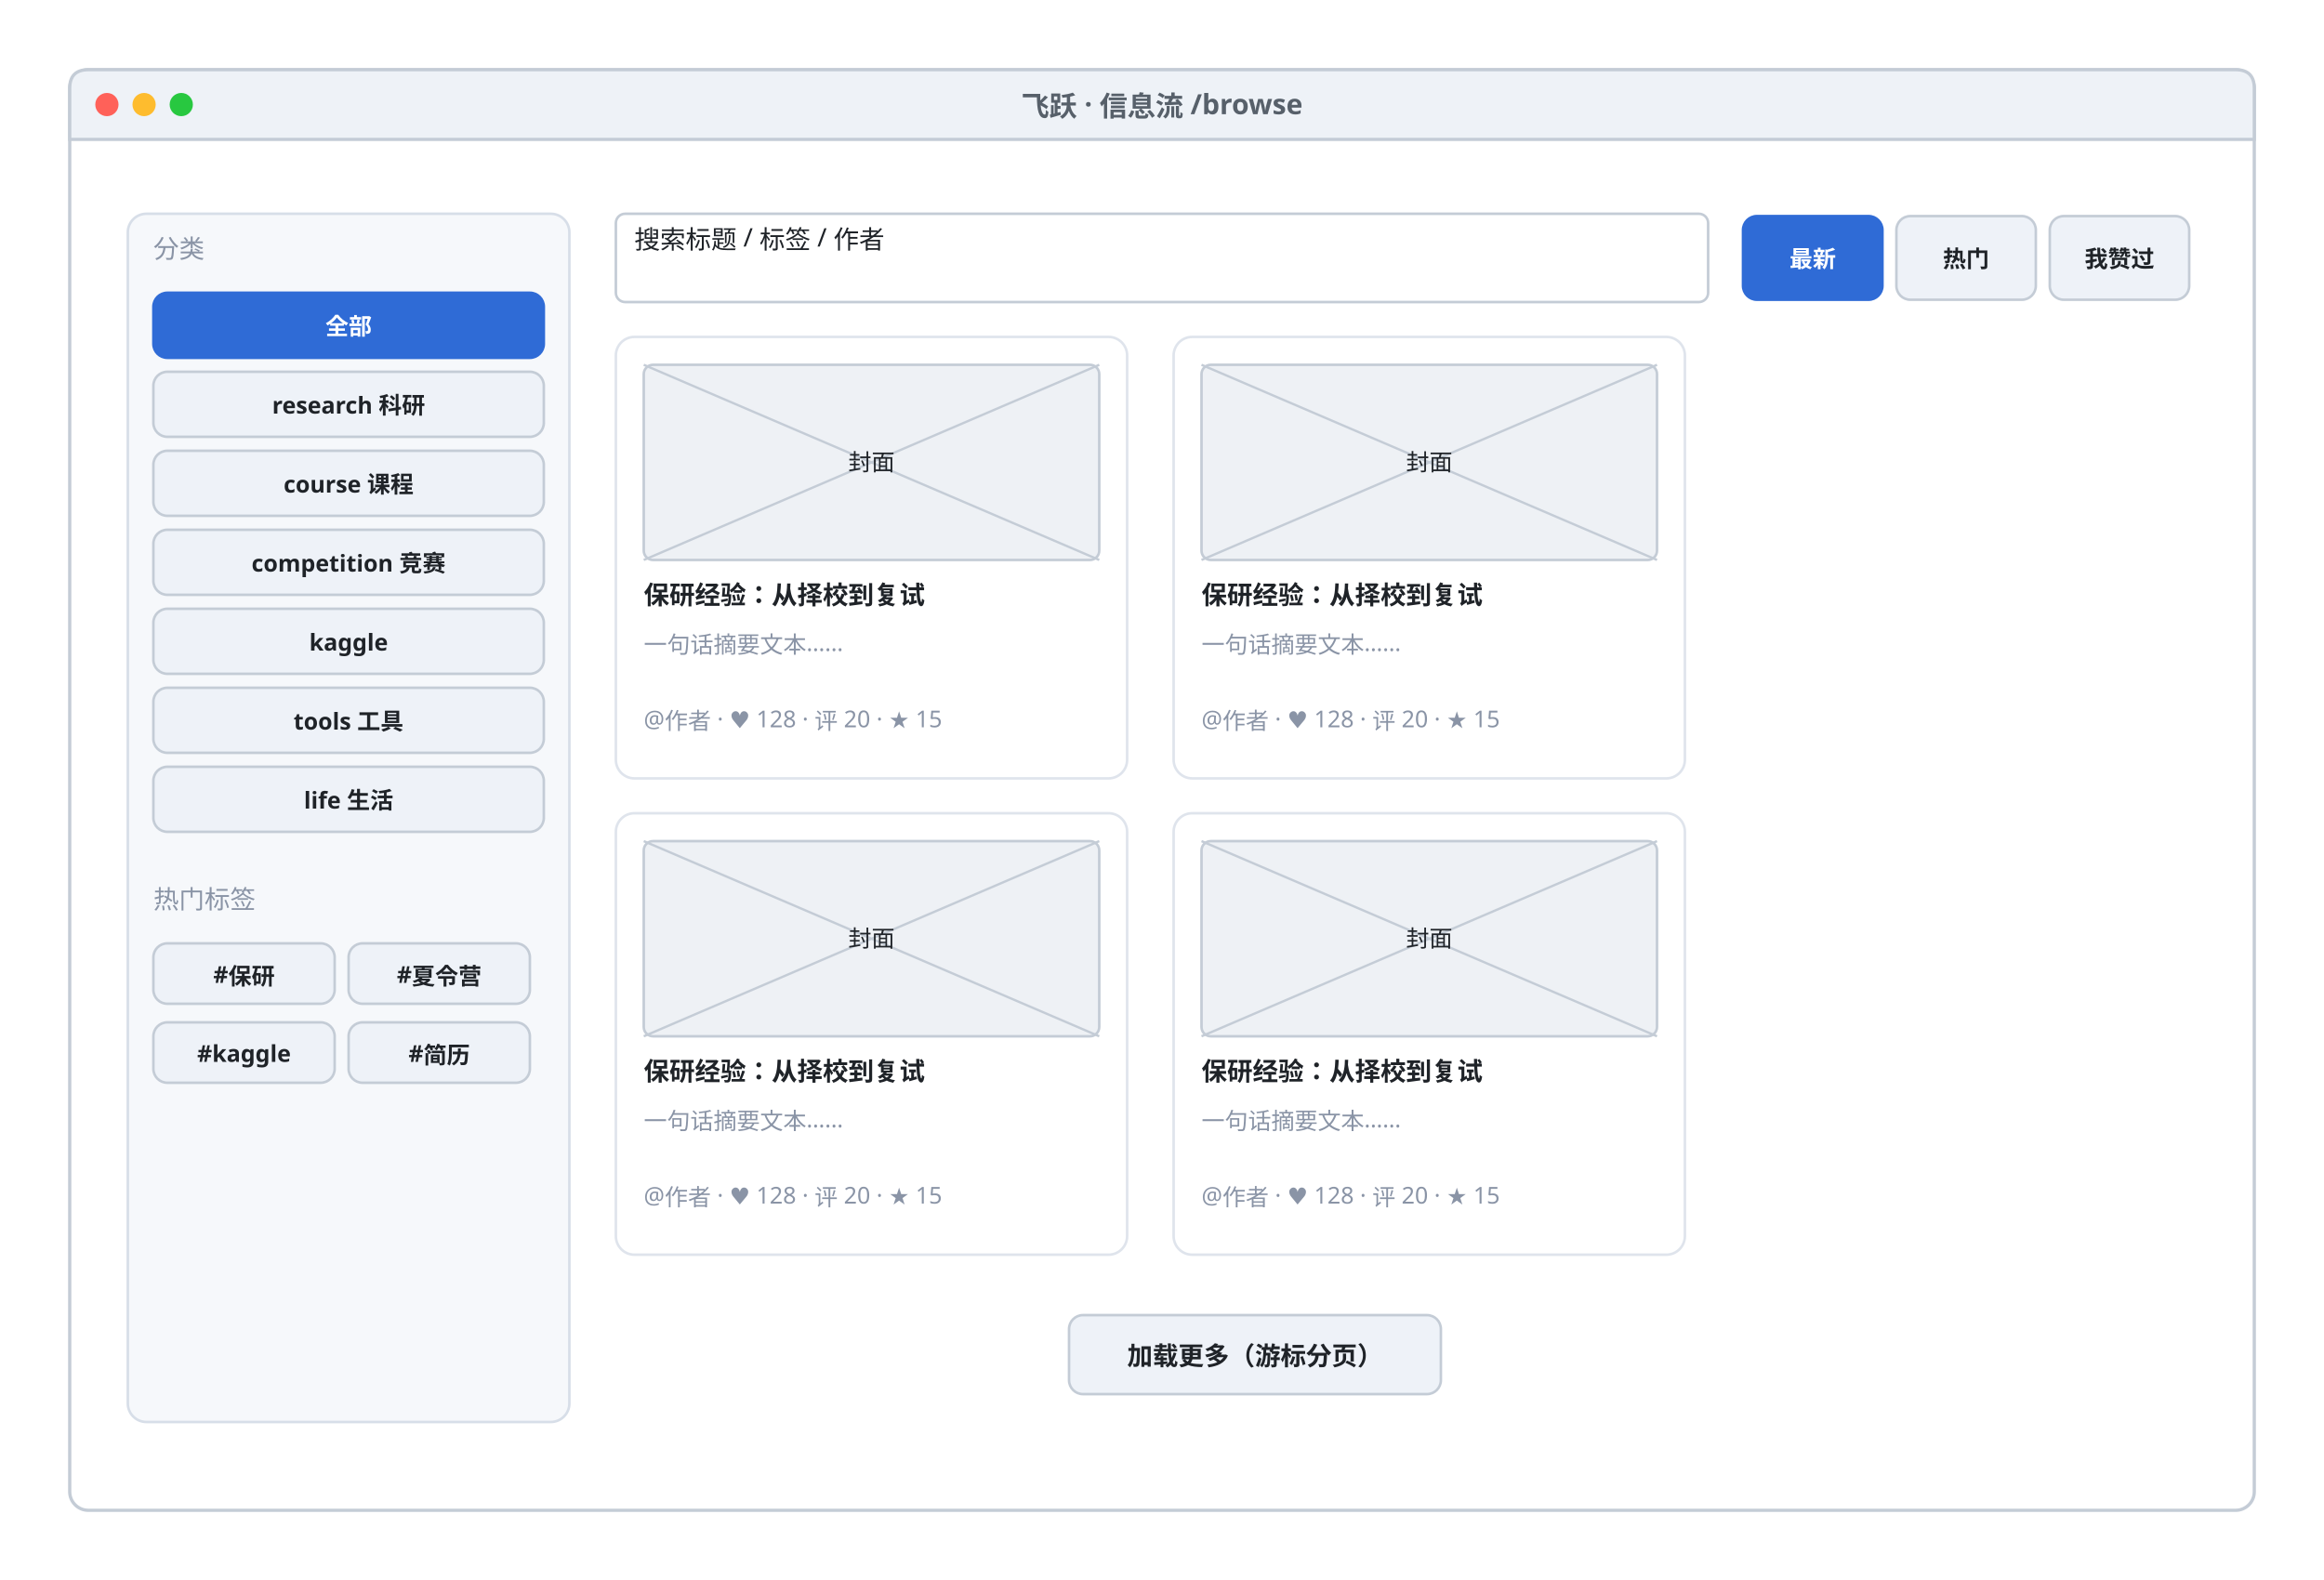
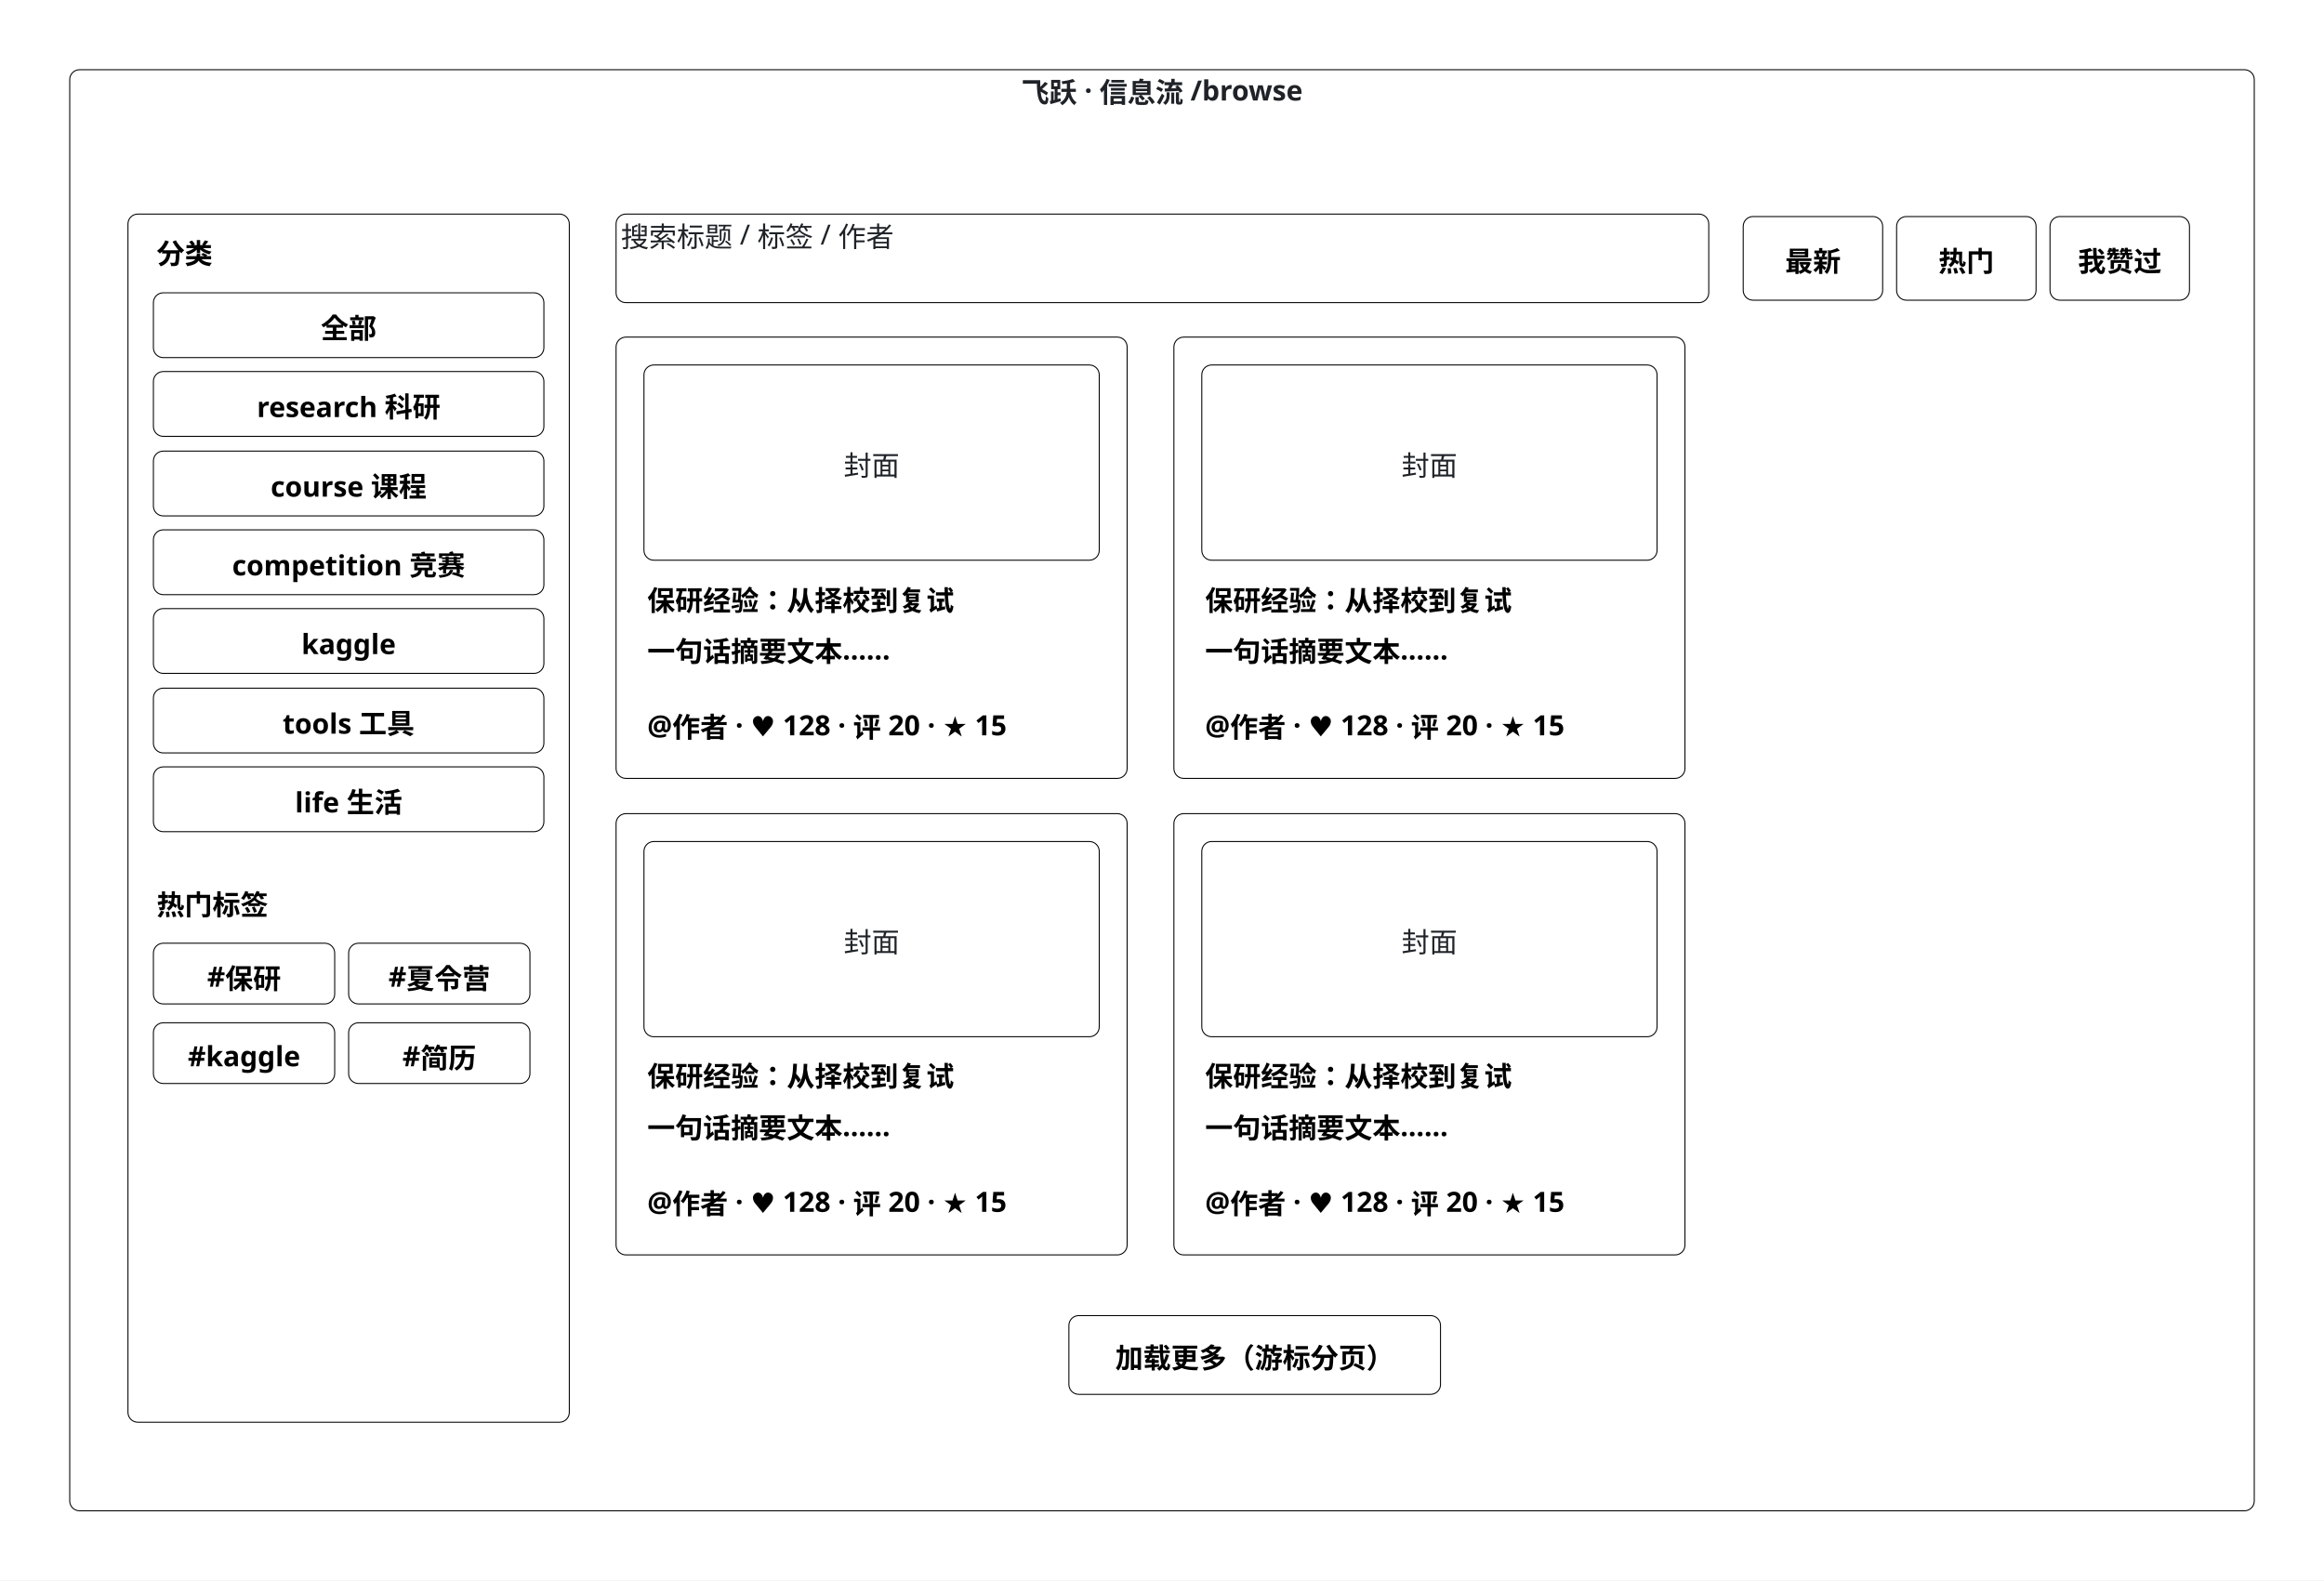
- <svg xmlns="http://www.w3.org/2000/svg" width="1000" height="680" viewBox="0 0 1000 680" font-family="WenQuanYi Zen Hei, Microsoft YaHei, SimSun, sans-serif">
-   <rect x="0" y="0" width="1000" height="680" fill="#ffffff" />
-   <rect x="30" y="30" width="940" height="620" rx="8" fill="#ffffff" stroke="#c4ccd6" stroke-width="1.4" />
-   <path d="M30 60 L30 38 Q30 30 38 30 L962 30 Q970 30 970 38 L970 60 Z" fill="#eef2f7" stroke="#c4ccd6" stroke-width="1.4" />
-   <circle cx="46" cy="45" r="5" fill="#ff6159" />
-   <circle cx="62" cy="45" r="5" fill="#febc2e" />
-   <circle cx="78" cy="45" r="5" fill="#28c840" />
-   <text x="500.0" y="50.0" font-family="WenQuanYi Zen Hei, Microsoft YaHei, SimSun, sans-serif" font-size="12" text-anchor="middle" font-weight="bold" fill="#57606a">飞跃 · 信息流  /browse</text>
-   <rect x="55" y="92" width="190" height="520" rx="8" fill="#f6f8fb" stroke="#d7dee8" stroke-width="1.1" />
-   <text x="66.0" y="111.0" font-family="WenQuanYi Zen Hei, Microsoft YaHei, SimSun, sans-serif" font-size="11" text-anchor="start" fill="#8a94a6">分类</text>
-   <rect x="66" y="126" width="168" height="28" rx="6" fill="#2f6bd6" stroke="#2f6bd6" stroke-width="1.1" />
-   <text x="150.0" y="144.0" font-family="WenQuanYi Zen Hei, Microsoft YaHei, SimSun, sans-serif" font-size="10" text-anchor="middle" font-weight="bold" fill="#ffffff">全部</text>
-   <rect x="66" y="160" width="168" height="28" rx="6" fill="#eef2f8" stroke="#c4ccd6" stroke-width="1.1" />
-   <text x="150.0" y="178.0" font-family="WenQuanYi Zen Hei, Microsoft YaHei, SimSun, sans-serif" font-size="10" text-anchor="middle" font-weight="bold" fill="#1f2328">research 科研</text>
-   <rect x="66" y="194" width="168" height="28" rx="6" fill="#eef2f8" stroke="#c4ccd6" stroke-width="1.1" />
-   <text x="150.0" y="212.0" font-family="WenQuanYi Zen Hei, Microsoft YaHei, SimSun, sans-serif" font-size="10" text-anchor="middle" font-weight="bold" fill="#1f2328">course 课程</text>
-   <rect x="66" y="228" width="168" height="28" rx="6" fill="#eef2f8" stroke="#c4ccd6" stroke-width="1.1" />
-   <text x="150.0" y="246.0" font-family="WenQuanYi Zen Hei, Microsoft YaHei, SimSun, sans-serif" font-size="10" text-anchor="middle" font-weight="bold" fill="#1f2328">competition 竞赛</text>
-   <rect x="66" y="262" width="168" height="28" rx="6" fill="#eef2f8" stroke="#c4ccd6" stroke-width="1.1" />
-   <text x="150.0" y="280.0" font-family="WenQuanYi Zen Hei, Microsoft YaHei, SimSun, sans-serif" font-size="10" text-anchor="middle" font-weight="bold" fill="#1f2328">kaggle</text>
-   <rect x="66" y="296" width="168" height="28" rx="6" fill="#eef2f8" stroke="#c4ccd6" stroke-width="1.1" />
-   <text x="150.0" y="314.0" font-family="WenQuanYi Zen Hei, Microsoft YaHei, SimSun, sans-serif" font-size="10" text-anchor="middle" font-weight="bold" fill="#1f2328">tools 工具</text>
-   <rect x="66" y="330" width="168" height="28" rx="6" fill="#eef2f8" stroke="#c4ccd6" stroke-width="1.1" />
-   <text x="150.0" y="348.0" font-family="WenQuanYi Zen Hei, Microsoft YaHei, SimSun, sans-serif" font-size="10" text-anchor="middle" font-weight="bold" fill="#1f2328">life 生活</text>
-   <text x="66.0" y="391.0" font-family="WenQuanYi Zen Hei, Microsoft YaHei, SimSun, sans-serif" font-size="11" text-anchor="start" fill="#8a94a6">热门标签</text>
-   <rect x="66" y="406" width="78" height="26" rx="6" fill="#eef2f8" stroke="#c4ccd6" stroke-width="1.1" />
-   <text x="105.0" y="423.0" font-family="WenQuanYi Zen Hei, Microsoft YaHei, SimSun, sans-serif" font-size="10" text-anchor="middle" font-weight="bold" fill="#1f2328">#保研</text>
-   <rect x="150" y="406" width="78" height="26" rx="6" fill="#eef2f8" stroke="#c4ccd6" stroke-width="1.1" />
-   <text x="189.0" y="423.0" font-family="WenQuanYi Zen Hei, Microsoft YaHei, SimSun, sans-serif" font-size="10" text-anchor="middle" font-weight="bold" fill="#1f2328">#夏令营</text>
-   <rect x="66" y="440" width="78" height="26" rx="6" fill="#eef2f8" stroke="#c4ccd6" stroke-width="1.1" />
-   <text x="105.0" y="457.0" font-family="WenQuanYi Zen Hei, Microsoft YaHei, SimSun, sans-serif" font-size="10" text-anchor="middle" font-weight="bold" fill="#1f2328">#kaggle</text>
-   <rect x="150" y="440" width="78" height="26" rx="6" fill="#eef2f8" stroke="#c4ccd6" stroke-width="1.1" />
-   <text x="189.0" y="457.0" font-family="WenQuanYi Zen Hei, Microsoft YaHei, SimSun, sans-serif" font-size="10" text-anchor="middle" font-weight="bold" fill="#1f2328">#简历</text>
-   <rect x="265" y="92" width="470" height="38" rx="4" fill="#ffffff" stroke="#c4ccd6" stroke-width="1.1" />
-   <text x="273.0" y="107.0" font-family="WenQuanYi Zen Hei, Microsoft YaHei, SimSun, sans-serif" font-size="11" text-anchor="start" fill="#1f2328">搜索标题 / 标签 / 作者</text>
-   <rect x="750" y="93" width="60" height="36" rx="6" fill="#2f6bd6" stroke="#2f6bd6" stroke-width="1.1" />
-   <text x="780.0" y="115.0" font-family="WenQuanYi Zen Hei, Microsoft YaHei, SimSun, sans-serif" font-size="10" text-anchor="middle" font-weight="bold" fill="#ffffff">最新</text>
-   <rect x="816" y="93" width="60" height="36" rx="6" fill="#eef2f8" stroke="#c4ccd6" stroke-width="1.1" />
-   <text x="846.0" y="115.0" font-family="WenQuanYi Zen Hei, Microsoft YaHei, SimSun, sans-serif" font-size="10" text-anchor="middle" font-weight="bold" fill="#1f2328">热门</text>
-   <rect x="882" y="93" width="60" height="36" rx="6" fill="#eef2f8" stroke="#c4ccd6" stroke-width="1.1" />
-   <text x="912.0" y="115.0" font-family="WenQuanYi Zen Hei, Microsoft YaHei, SimSun, sans-serif" font-size="10" text-anchor="middle" font-weight="bold" fill="#1f2328">我赞过</text>
-   <rect x="265" y="145" width="220" height="190" rx="8" fill="#ffffff" stroke="#dfe4ec" stroke-width="1.1" />
-   <rect x="277" y="157" width="196" height="84" rx="4" fill="#eef1f5" stroke="#c4ccd6" stroke-width="1.1" />
-   <path d="M277 157 L473 241 M473 157 L277 241" stroke="#c4ccd6" stroke-width="1" fill="none" />
-   <text x="375.0" y="202.5" font-family="WenQuanYi Zen Hei, Microsoft YaHei, SimSun, sans-serif" font-size="10" text-anchor="middle" fill="#1f2328">封面</text>
-   <text x="277.0" y="260.0" font-family="WenQuanYi Zen Hei, Microsoft YaHei, SimSun, sans-serif" font-size="11" text-anchor="start" font-weight="bold" fill="#1f2328">保研经验：从择校到复试</text>
-   <text x="277.0" y="281.0" font-family="WenQuanYi Zen Hei, Microsoft YaHei, SimSun, sans-serif" font-size="10" text-anchor="start" fill="#8a94a6">一句话摘要文本……</text>
-   <text x="277.0" y="313.0" font-family="WenQuanYi Zen Hei, Microsoft YaHei, SimSun, sans-serif" font-size="10" text-anchor="start" fill="#8a94a6">@作者 · ♥ 128 · 评 20 · ★ 15</text>
-   <rect x="505" y="145" width="220" height="190" rx="8" fill="#ffffff" stroke="#dfe4ec" stroke-width="1.1" />
-   <rect x="517" y="157" width="196" height="84" rx="4" fill="#eef1f5" stroke="#c4ccd6" stroke-width="1.1" />
-   <path d="M517 157 L713 241 M713 157 L517 241" stroke="#c4ccd6" stroke-width="1" fill="none" />
-   <text x="615.0" y="202.5" font-family="WenQuanYi Zen Hei, Microsoft YaHei, SimSun, sans-serif" font-size="10" text-anchor="middle" fill="#1f2328">封面</text>
-   <text x="517.0" y="260.0" font-family="WenQuanYi Zen Hei, Microsoft YaHei, SimSun, sans-serif" font-size="11" text-anchor="start" font-weight="bold" fill="#1f2328">保研经验：从择校到复试</text>
-   <text x="517.0" y="281.0" font-family="WenQuanYi Zen Hei, Microsoft YaHei, SimSun, sans-serif" font-size="10" text-anchor="start" fill="#8a94a6">一句话摘要文本……</text>
-   <text x="517.0" y="313.0" font-family="WenQuanYi Zen Hei, Microsoft YaHei, SimSun, sans-serif" font-size="10" text-anchor="start" fill="#8a94a6">@作者 · ♥ 128 · 评 20 · ★ 15</text>
-   <rect x="265" y="350" width="220" height="190" rx="8" fill="#ffffff" stroke="#dfe4ec" stroke-width="1.1" />
-   <rect x="277" y="362" width="196" height="84" rx="4" fill="#eef1f5" stroke="#c4ccd6" stroke-width="1.1" />
-   <path d="M277 362 L473 446 M473 362 L277 446" stroke="#c4ccd6" stroke-width="1" fill="none" />
-   <text x="375.0" y="407.5" font-family="WenQuanYi Zen Hei, Microsoft YaHei, SimSun, sans-serif" font-size="10" text-anchor="middle" fill="#1f2328">封面</text>
-   <text x="277.0" y="465.0" font-family="WenQuanYi Zen Hei, Microsoft YaHei, SimSun, sans-serif" font-size="11" text-anchor="start" font-weight="bold" fill="#1f2328">保研经验：从择校到复试</text>
-   <text x="277.0" y="486.0" font-family="WenQuanYi Zen Hei, Microsoft YaHei, SimSun, sans-serif" font-size="10" text-anchor="start" fill="#8a94a6">一句话摘要文本……</text>
-   <text x="277.0" y="518.0" font-family="WenQuanYi Zen Hei, Microsoft YaHei, SimSun, sans-serif" font-size="10" text-anchor="start" fill="#8a94a6">@作者 · ♥ 128 · 评 20 · ★ 15</text>
-   <rect x="505" y="350" width="220" height="190" rx="8" fill="#ffffff" stroke="#dfe4ec" stroke-width="1.1" />
-   <rect x="517" y="362" width="196" height="84" rx="4" fill="#eef1f5" stroke="#c4ccd6" stroke-width="1.1" />
-   <path d="M517 362 L713 446 M713 362 L517 446" stroke="#c4ccd6" stroke-width="1" fill="none" />
-   <text x="615.0" y="407.5" font-family="WenQuanYi Zen Hei, Microsoft YaHei, SimSun, sans-serif" font-size="10" text-anchor="middle" fill="#1f2328">封面</text>
-   <text x="517.0" y="465.0" font-family="WenQuanYi Zen Hei, Microsoft YaHei, SimSun, sans-serif" font-size="11" text-anchor="start" font-weight="bold" fill="#1f2328">保研经验：从择校到复试</text>
-   <text x="517.0" y="486.0" font-family="WenQuanYi Zen Hei, Microsoft YaHei, SimSun, sans-serif" font-size="10" text-anchor="start" fill="#8a94a6">一句话摘要文本……</text>
-   <text x="517.0" y="518.0" font-family="WenQuanYi Zen Hei, Microsoft YaHei, SimSun, sans-serif" font-size="10" text-anchor="start" fill="#8a94a6">@作者 · ♥ 128 · 评 20 · ★ 15</text>
-   <rect x="460" y="566" width="160" height="34" rx="6" fill="#eef2f8" stroke="#c4ccd6" stroke-width="1.1" />
-   <text x="540.0" y="587.5" font-family="WenQuanYi Zen Hei, Microsoft YaHei, SimSun, sans-serif" font-size="11" text-anchor="middle" font-weight="bold" fill="#1f2328">加载更多（游标分页）</text>
+ <svg xmlns="http://www.w3.org/2000/svg" width="2833" height="1927" viewBox="0 0 2833 1927" font-family="WenQuanYi Zen Hei, Microsoft YaHei, SimSun, sans-serif">
+   <rect width="2833" height="1927" fill="#ffffff" />
+   <rect x="85.0" y="85.0" width="2663.0" height="1757.0" rx="12" fill="#ffffff" stroke="#000000" stroke-width="1.2" />
+   <text x="1416.5" y="125.0" font-family="WenQuanYi Zen Hei, Microsoft YaHei, SimSun, sans-serif" font-size="34" text-anchor="middle" font-weight="bold" fill="#1f2328">飞跃 · 信息流  /browse</text>
+   <rect x="156.0" y="261.0" width="538.0" height="1473.0" rx="12" fill="#ffffff" stroke="#000000" stroke-width="1.2" />
+   <text x="191.0" y="321.5" font-family="WenQuanYi Zen Hei, Microsoft YaHei, SimSun, sans-serif" font-size="34" text-anchor="start" font-weight="bold" fill="#000000">分类</text>
+   <rect x="187.0" y="357.0" width="476.0" height="79.0" rx="12" fill="#ffffff" stroke="#000000" stroke-width="1.2" />
+   <text x="425.0" y="412.5" font-family="WenQuanYi Zen Hei, Microsoft YaHei, SimSun, sans-serif" font-size="34" text-anchor="middle" font-weight="bold" fill="#000000">全部</text>
+   <rect x="187.0" y="453.0" width="476.0" height="79.0" rx="12" fill="#ffffff" stroke="#000000" stroke-width="1.2" />
+   <text x="425.0" y="508.5" font-family="WenQuanYi Zen Hei, Microsoft YaHei, SimSun, sans-serif" font-size="34" text-anchor="middle" font-weight="bold" fill="#000000">research 科研</text>
+   <rect x="187.0" y="550.0" width="476.0" height="79.0" rx="12" fill="#ffffff" stroke="#000000" stroke-width="1.2" />
+   <text x="425.0" y="605.5" font-family="WenQuanYi Zen Hei, Microsoft YaHei, SimSun, sans-serif" font-size="34" text-anchor="middle" font-weight="bold" fill="#000000">course 课程</text>
+   <rect x="187.0" y="646.0" width="476.0" height="79.0" rx="12" fill="#ffffff" stroke="#000000" stroke-width="1.2" />
+   <text x="425.0" y="701.5" font-family="WenQuanYi Zen Hei, Microsoft YaHei, SimSun, sans-serif" font-size="34" text-anchor="middle" font-weight="bold" fill="#000000">competition 竞赛</text>
+   <rect x="187.0" y="742.0" width="476.0" height="79.0" rx="12" fill="#ffffff" stroke="#000000" stroke-width="1.2" />
+   <text x="425.0" y="797.5" font-family="WenQuanYi Zen Hei, Microsoft YaHei, SimSun, sans-serif" font-size="34" text-anchor="middle" font-weight="bold" fill="#000000">kaggle</text>
+   <rect x="187.0" y="839.0" width="476.0" height="79.0" rx="12" fill="#ffffff" stroke="#000000" stroke-width="1.2" />
+   <text x="425.0" y="894.5" font-family="WenQuanYi Zen Hei, Microsoft YaHei, SimSun, sans-serif" font-size="34" text-anchor="middle" font-weight="bold" fill="#000000">tools 工具</text>
+   <rect x="187.0" y="935.0" width="476.0" height="79.0" rx="12" fill="#ffffff" stroke="#000000" stroke-width="1.2" />
+   <text x="425.0" y="990.5" font-family="WenQuanYi Zen Hei, Microsoft YaHei, SimSun, sans-serif" font-size="34" text-anchor="middle" font-weight="bold" fill="#000000">life 生活</text>
+   <text x="191.0" y="1115.5" font-family="WenQuanYi Zen Hei, Microsoft YaHei, SimSun, sans-serif" font-size="34" text-anchor="start" font-weight="bold" fill="#000000">热门标签</text>
+   <rect x="187.0" y="1150.0" width="221.0" height="74.0" rx="12" fill="#ffffff" stroke="#000000" stroke-width="1.2" />
+   <text x="297.5" y="1203.0" font-family="WenQuanYi Zen Hei, Microsoft YaHei, SimSun, sans-serif" font-size="34" text-anchor="middle" font-weight="bold" fill="#000000">#保研</text>
+   <rect x="425.0" y="1150.0" width="221.0" height="74.0" rx="12" fill="#ffffff" stroke="#000000" stroke-width="1.2" />
+   <text x="535.5" y="1203.0" font-family="WenQuanYi Zen Hei, Microsoft YaHei, SimSun, sans-serif" font-size="34" text-anchor="middle" font-weight="bold" fill="#000000">#夏令营</text>
+   <rect x="187.0" y="1247.0" width="221.0" height="74.0" rx="12" fill="#ffffff" stroke="#000000" stroke-width="1.2" />
+   <text x="297.5" y="1300.0" font-family="WenQuanYi Zen Hei, Microsoft YaHei, SimSun, sans-serif" font-size="34" text-anchor="middle" font-weight="bold" fill="#000000">#kaggle</text>
+   <rect x="425.0" y="1247.0" width="221.0" height="74.0" rx="12" fill="#ffffff" stroke="#000000" stroke-width="1.2" />
+   <text x="535.5" y="1300.0" font-family="WenQuanYi Zen Hei, Microsoft YaHei, SimSun, sans-serif" font-size="34" text-anchor="middle" font-weight="bold" fill="#000000">#简历</text>
+   <rect x="751.0" y="261.0" width="1332.0" height="108.0" rx="12" fill="#ffffff" stroke="#000000" stroke-width="1.2" />
+   <text x="757.0" y="301.0" font-family="WenQuanYi Zen Hei, Microsoft YaHei, SimSun, sans-serif" font-size="34" text-anchor="start" fill="#1f2328">搜索标题 / 标签 / 作者</text>
+   <rect x="2125.0" y="264.0" width="170.0" height="102.0" rx="12" fill="#ffffff" stroke="#000000" stroke-width="1.2" />
+   <text x="2210.0" y="331.0" font-family="WenQuanYi Zen Hei, Microsoft YaHei, SimSun, sans-serif" font-size="34" text-anchor="middle" font-weight="bold" fill="#000000">最新</text>
+   <rect x="2312.0" y="264.0" width="170.0" height="102.0" rx="12" fill="#ffffff" stroke="#000000" stroke-width="1.2" />
+   <text x="2397.0" y="331.0" font-family="WenQuanYi Zen Hei, Microsoft YaHei, SimSun, sans-serif" font-size="34" text-anchor="middle" font-weight="bold" fill="#000000">热门</text>
+   <rect x="2499.0" y="264.0" width="170.0" height="102.0" rx="12" fill="#ffffff" stroke="#000000" stroke-width="1.2" />
+   <text x="2584.0" y="331.0" font-family="WenQuanYi Zen Hei, Microsoft YaHei, SimSun, sans-serif" font-size="34" text-anchor="middle" font-weight="bold" fill="#000000">我赞过</text>
+   <rect x="751.0" y="411.0" width="623.0" height="538.0" rx="12" fill="#ffffff" stroke="#000000" stroke-width="1.2" />
+   <rect x="785.0" y="445.0" width="555.0" height="238.0" rx="12" fill="#ffffff" stroke="#000000" stroke-width="1.2" />
+   <text x="1062.5" y="580.0" font-family="WenQuanYi Zen Hei, Microsoft YaHei, SimSun, sans-serif" font-size="34" text-anchor="middle" fill="#1f2328">封面</text>
+   <text x="789.0" y="744.5" font-family="WenQuanYi Zen Hei, Microsoft YaHei, SimSun, sans-serif" font-size="34" text-anchor="start" font-weight="bold" fill="#000000">保研经验：从择校到复试</text>
+   <text x="789.0" y="806.5" font-family="WenQuanYi Zen Hei, Microsoft YaHei, SimSun, sans-serif" font-size="34" text-anchor="start" font-weight="bold" fill="#000000">一句话摘要文本……</text>
+   <text x="789.0" y="896.5" font-family="WenQuanYi Zen Hei, Microsoft YaHei, SimSun, sans-serif" font-size="34" text-anchor="start" font-weight="bold" fill="#000000">@作者 · ♥ 128 · 评 20 · ★ 15</text>
+   <rect x="1431.0" y="411.0" width="623.0" height="538.0" rx="12" fill="#ffffff" stroke="#000000" stroke-width="1.2" />
+   <rect x="1465.0" y="445.0" width="555.0" height="238.0" rx="12" fill="#ffffff" stroke="#000000" stroke-width="1.2" />
+   <text x="1742.5" y="580.0" font-family="WenQuanYi Zen Hei, Microsoft YaHei, SimSun, sans-serif" font-size="34" text-anchor="middle" fill="#1f2328">封面</text>
+   <text x="1469.0" y="744.5" font-family="WenQuanYi Zen Hei, Microsoft YaHei, SimSun, sans-serif" font-size="34" text-anchor="start" font-weight="bold" fill="#000000">保研经验：从择校到复试</text>
+   <text x="1469.0" y="806.5" font-family="WenQuanYi Zen Hei, Microsoft YaHei, SimSun, sans-serif" font-size="34" text-anchor="start" font-weight="bold" fill="#000000">一句话摘要文本……</text>
+   <text x="1469.0" y="896.5" font-family="WenQuanYi Zen Hei, Microsoft YaHei, SimSun, sans-serif" font-size="34" text-anchor="start" font-weight="bold" fill="#000000">@作者 · ♥ 128 · 评 20 · ★ 15</text>
+   <rect x="751.0" y="992.0" width="623.0" height="538.0" rx="12" fill="#ffffff" stroke="#000000" stroke-width="1.2" />
+   <rect x="785.0" y="1026.0" width="555.0" height="238.0" rx="12" fill="#ffffff" stroke="#000000" stroke-width="1.2" />
+   <text x="1062.5" y="1161.0" font-family="WenQuanYi Zen Hei, Microsoft YaHei, SimSun, sans-serif" font-size="34" text-anchor="middle" fill="#1f2328">封面</text>
+   <text x="789.0" y="1324.5" font-family="WenQuanYi Zen Hei, Microsoft YaHei, SimSun, sans-serif" font-size="34" text-anchor="start" font-weight="bold" fill="#000000">保研经验：从择校到复试</text>
+   <text x="789.0" y="1387.5" font-family="WenQuanYi Zen Hei, Microsoft YaHei, SimSun, sans-serif" font-size="34" text-anchor="start" font-weight="bold" fill="#000000">一句话摘要文本……</text>
+   <text x="789.0" y="1477.5" font-family="WenQuanYi Zen Hei, Microsoft YaHei, SimSun, sans-serif" font-size="34" text-anchor="start" font-weight="bold" fill="#000000">@作者 · ♥ 128 · 评 20 · ★ 15</text>
+   <rect x="1431.0" y="992.0" width="623.0" height="538.0" rx="12" fill="#ffffff" stroke="#000000" stroke-width="1.2" />
+   <rect x="1465.0" y="1026.0" width="555.0" height="238.0" rx="12" fill="#ffffff" stroke="#000000" stroke-width="1.2" />
+   <text x="1742.5" y="1161.0" font-family="WenQuanYi Zen Hei, Microsoft YaHei, SimSun, sans-serif" font-size="34" text-anchor="middle" fill="#1f2328">封面</text>
+   <text x="1469.0" y="1324.5" font-family="WenQuanYi Zen Hei, Microsoft YaHei, SimSun, sans-serif" font-size="34" text-anchor="start" font-weight="bold" fill="#000000">保研经验：从择校到复试</text>
+   <text x="1469.0" y="1387.5" font-family="WenQuanYi Zen Hei, Microsoft YaHei, SimSun, sans-serif" font-size="34" text-anchor="start" font-weight="bold" fill="#000000">一句话摘要文本……</text>
+   <text x="1469.0" y="1477.5" font-family="WenQuanYi Zen Hei, Microsoft YaHei, SimSun, sans-serif" font-size="34" text-anchor="start" font-weight="bold" fill="#000000">@作者 · ♥ 128 · 评 20 · ★ 15</text>
+   <rect x="1303.0" y="1604.0" width="453.0" height="96.0" rx="12" fill="#ffffff" stroke="#000000" stroke-width="1.2" />
+   <text x="1529.5" y="1668.0" font-family="WenQuanYi Zen Hei, Microsoft YaHei, SimSun, sans-serif" font-size="34" text-anchor="middle" font-weight="bold" fill="#000000">加载更多（游标分页）</text>
</svg>
